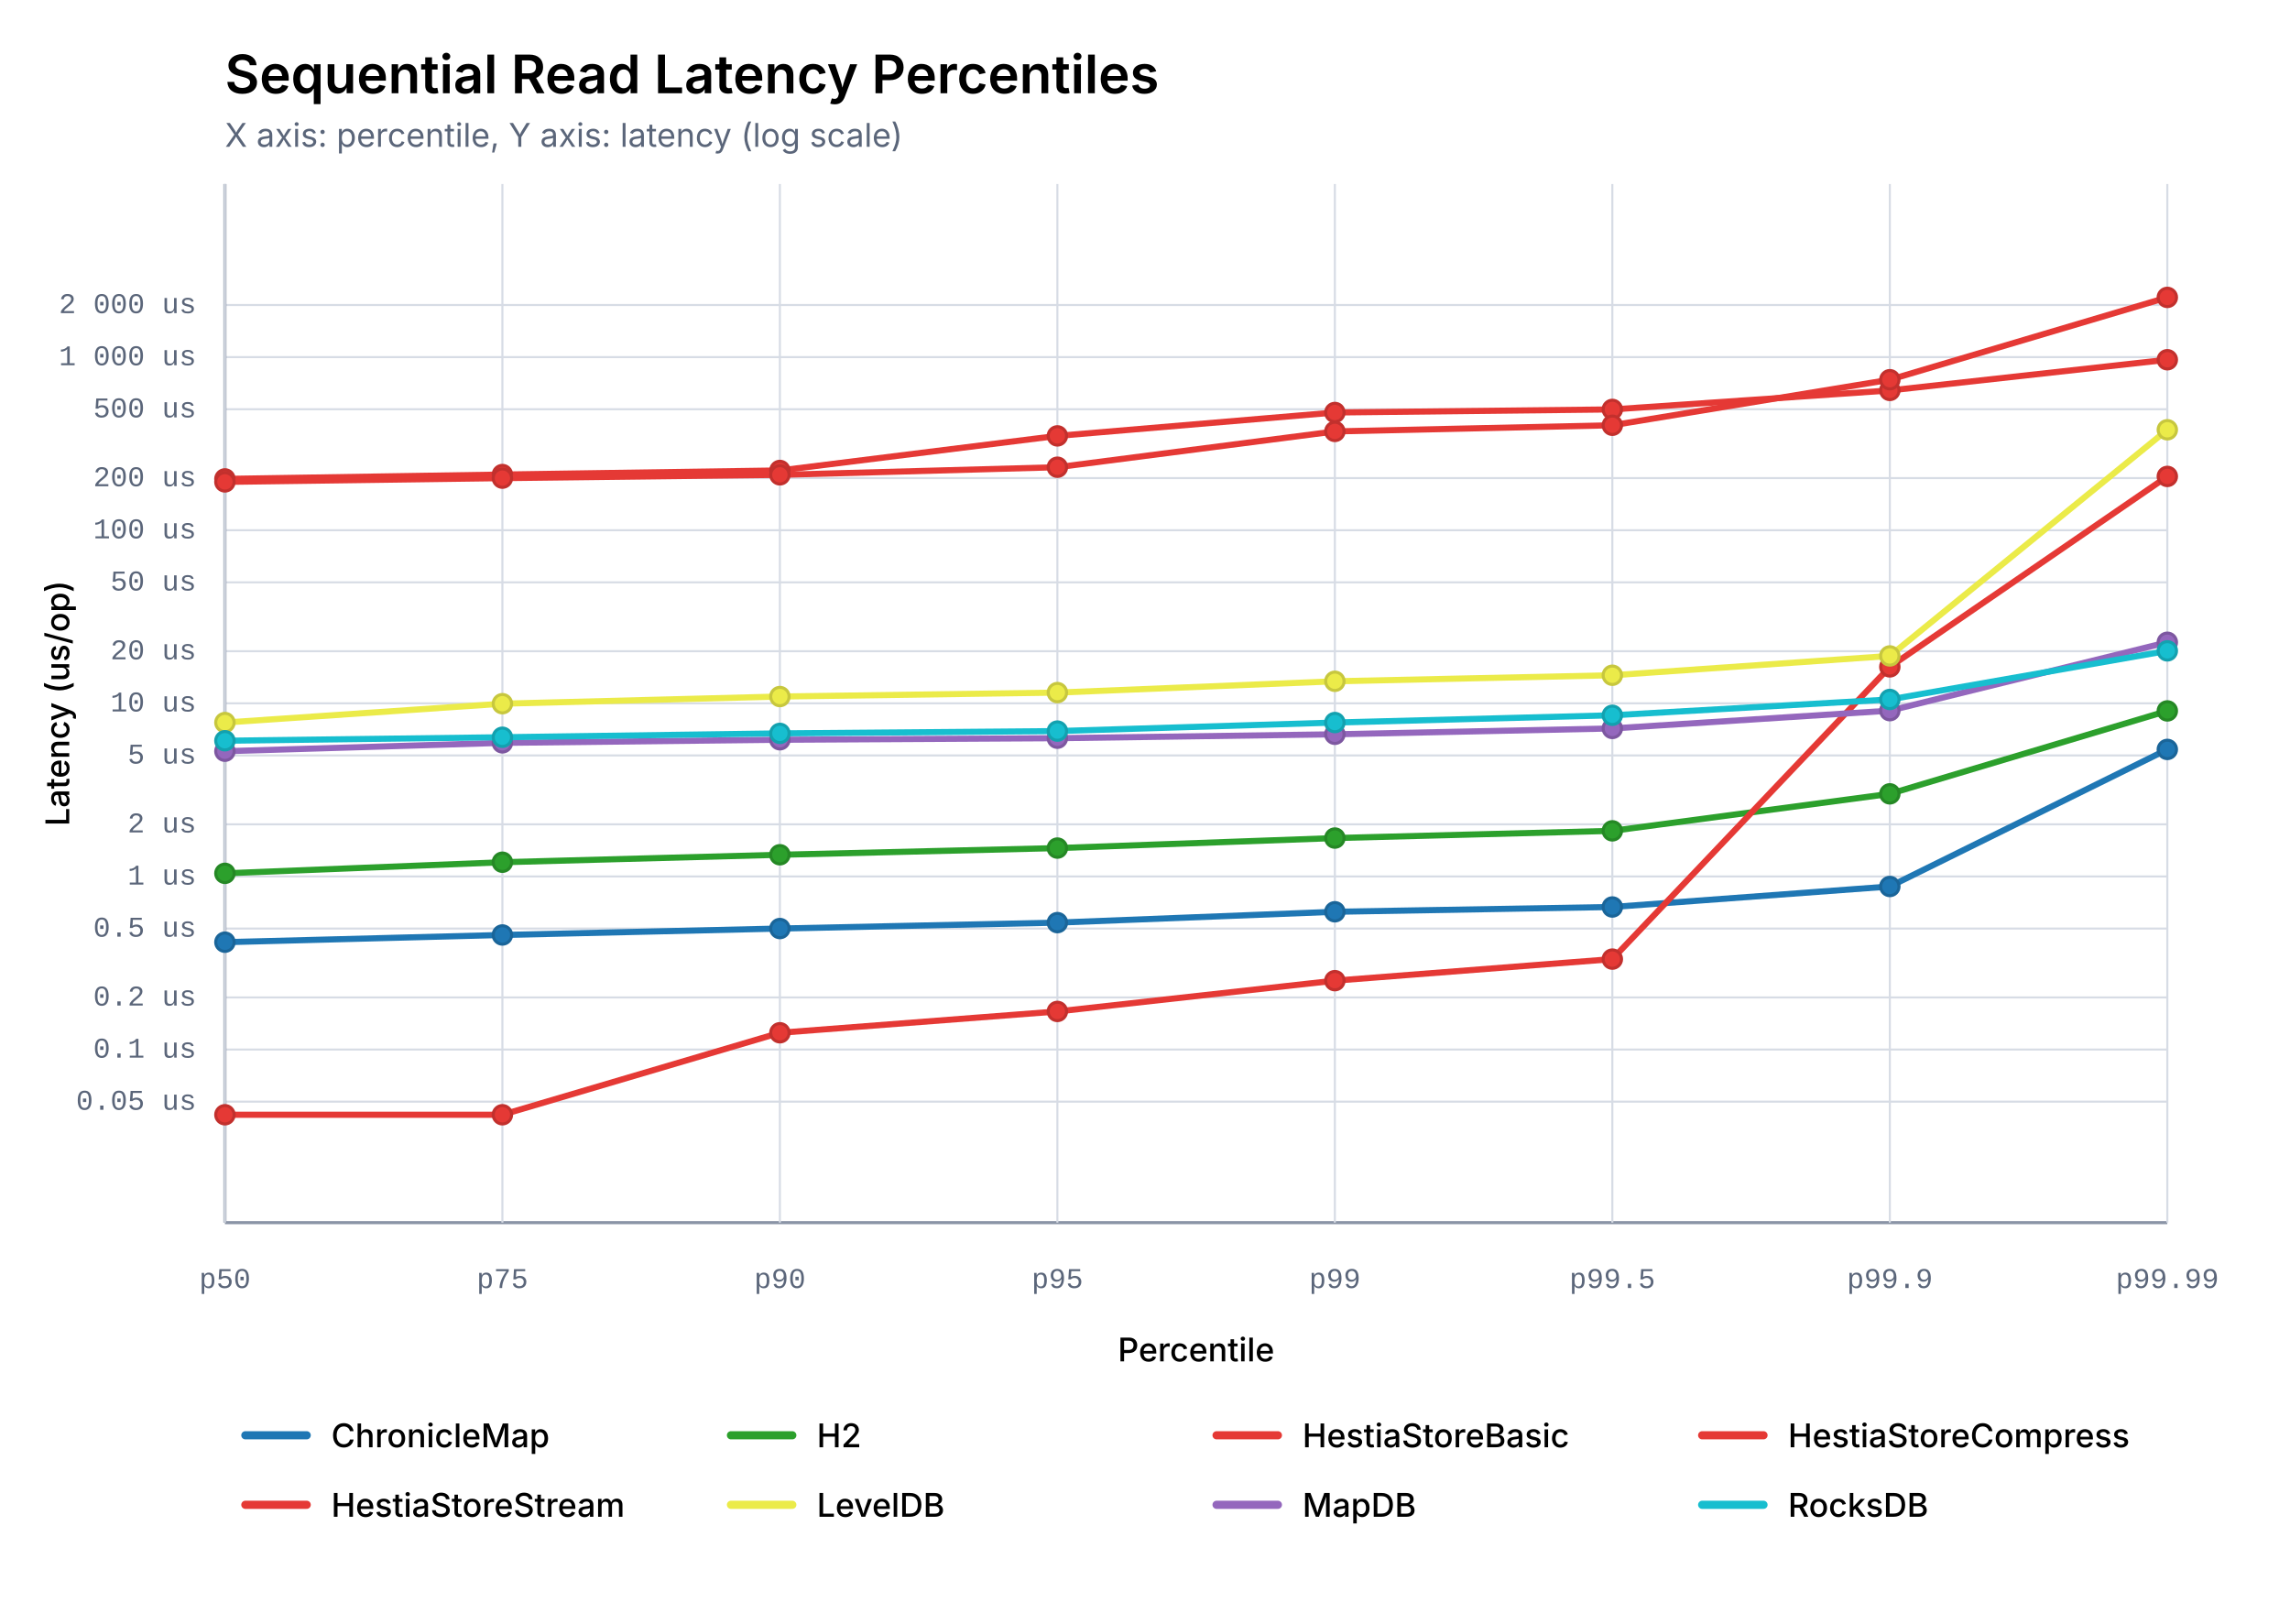
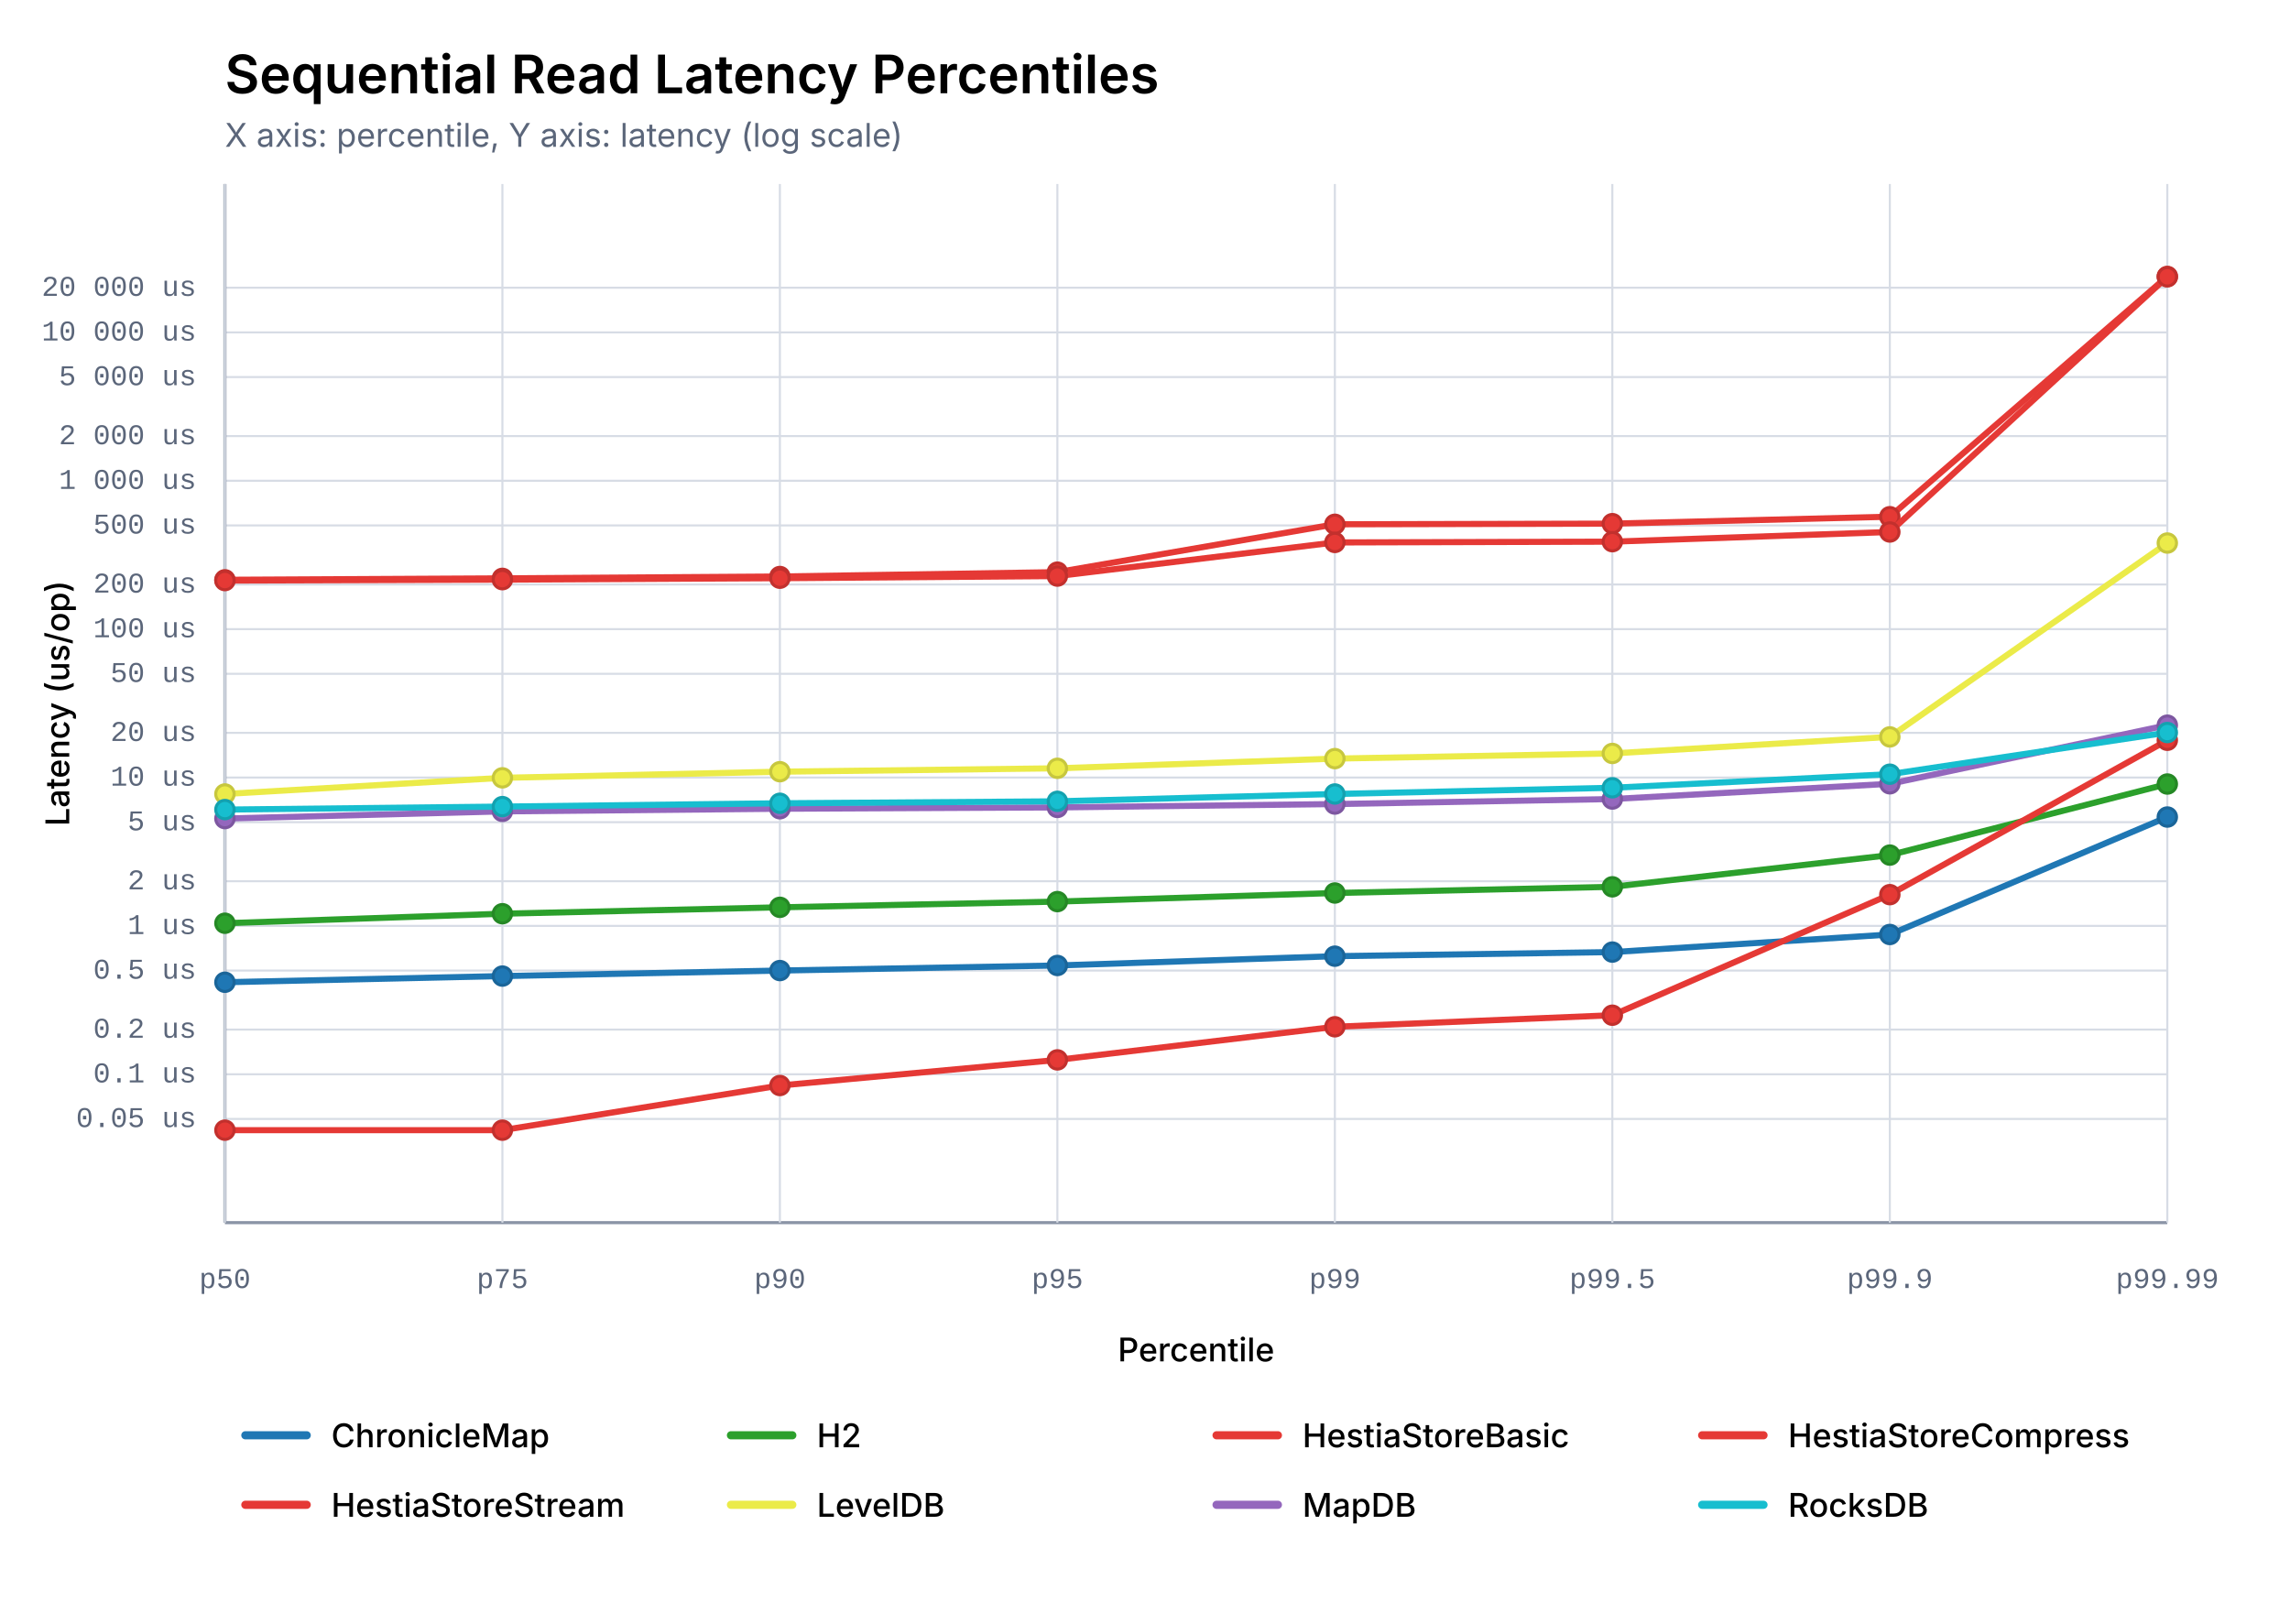
<svg xmlns="http://www.w3.org/2000/svg" width="1120" height="794" viewBox="0 0 1120 794">
  <style>
        text { fill: currentColor; dominant-baseline: middle; }
        .title { font: 600 26px "Inter", "Helvetica Neue", Arial, sans-serif; }
        .subtitle { font: 16px "Inter", "Helvetica Neue", Arial, sans-serif; fill: #5B667A; }
        .axis-label { font: 500 16px "Inter", "Helvetica Neue", Arial, sans-serif; }
        .tick { font: 14px "IBM Plex Mono", "Courier New", monospace; fill: #5B667A; }
        .legend { font: 500 16px "Inter", "Helvetica Neue", Arial, sans-serif; }
        .grid { stroke: #D7DCE5; stroke-width: 1; fill: none; }
        .axis { stroke: #8A94A6; stroke-width: 1.5; fill: none; }
    </style>
  <text class="title" x="110" y="36">Sequential Read Latency Percentiles</text>
  <text class="subtitle" x="110" y="66">X axis: percentile, Y axis: latency (log scale)</text>
-   <line class="grid" x1="110" y1="538.821" x2="1060" y2="538.821" />
-   <text class="tick" x="96" y="538.821" text-anchor="end">0.05 us</text>
-   <line class="grid" x1="110" y1="513.333" x2="1060" y2="513.333" />
-   <text class="tick" x="96" y="513.333" text-anchor="end">0.1 us</text>
-   <line class="grid" x1="110" y1="487.846" x2="1060" y2="487.846" />
-   <text class="tick" x="96" y="487.846" text-anchor="end">0.2 us</text>
-   <line class="grid" x1="110" y1="454.154" x2="1060" y2="454.154" />
-   <text class="tick" x="96" y="454.154" text-anchor="end">0.5 us</text>
-   <line class="grid" x1="110" y1="428.667" x2="1060" y2="428.667" />
-   <text class="tick" x="96" y="428.667" text-anchor="end">1 us</text>
-   <line class="grid" x1="110" y1="403.179" x2="1060" y2="403.179" />
-   <text class="tick" x="96" y="403.179" text-anchor="end">2 us</text>
-   <line class="grid" x1="110" y1="369.487" x2="1060" y2="369.487" />
-   <text class="tick" x="96" y="369.487" text-anchor="end">5 us</text>
-   <line class="grid" x1="110" y1="344.0" x2="1060" y2="344.0" />
-   <text class="tick" x="96" y="344.0" text-anchor="end">10 us</text>
-   <line class="grid" x1="110" y1="318.513" x2="1060" y2="318.513" />
-   <text class="tick" x="96" y="318.513" text-anchor="end">20 us</text>
-   <line class="grid" x1="110" y1="284.821" x2="1060" y2="284.821" />
-   <text class="tick" x="96" y="284.821" text-anchor="end">50 us</text>
-   <line class="grid" x1="110" y1="259.333" x2="1060" y2="259.333" />
-   <text class="tick" x="96" y="259.333" text-anchor="end">100 us</text>
-   <line class="grid" x1="110" y1="233.846" x2="1060" y2="233.846" />
-   <text class="tick" x="96" y="233.846" text-anchor="end">200 us</text>
-   <line class="grid" x1="110" y1="200.154" x2="1060" y2="200.154" />
-   <text class="tick" x="96" y="200.154" text-anchor="end">500 us</text>
-   <line class="grid" x1="110" y1="174.667" x2="1060" y2="174.667" />
-   <text class="tick" x="96" y="174.667" text-anchor="end">1 000 us</text>
-   <line class="grid" x1="110" y1="149.179" x2="1060" y2="149.179" />
-   <text class="tick" x="96" y="149.179" text-anchor="end">2 000 us</text>
+   <line class="grid" x1="110" y1="547.275" x2="1060" y2="547.275" />
+   <text class="tick" x="96" y="547.275" text-anchor="end">0.05 us</text>
+   <line class="grid" x1="110" y1="525.429" x2="1060" y2="525.429" />
+   <text class="tick" x="96" y="525.429" text-anchor="end">0.1 us</text>
+   <line class="grid" x1="110" y1="503.582" x2="1060" y2="503.582" />
+   <text class="tick" x="96" y="503.582" text-anchor="end">0.2 us</text>
+   <line class="grid" x1="110" y1="474.703" x2="1060" y2="474.703" />
+   <text class="tick" x="96" y="474.703" text-anchor="end">0.5 us</text>
+   <line class="grid" x1="110" y1="452.857" x2="1060" y2="452.857" />
+   <text class="tick" x="96" y="452.857" text-anchor="end">1 us</text>
+   <line class="grid" x1="110" y1="431.011" x2="1060" y2="431.011" />
+   <text class="tick" x="96" y="431.011" text-anchor="end">2 us</text>
+   <line class="grid" x1="110" y1="402.132" x2="1060" y2="402.132" />
+   <text class="tick" x="96" y="402.132" text-anchor="end">5 us</text>
+   <line class="grid" x1="110" y1="380.286" x2="1060" y2="380.286" />
+   <text class="tick" x="96" y="380.286" text-anchor="end">10 us</text>
+   <line class="grid" x1="110" y1="358.44" x2="1060" y2="358.44" />
+   <text class="tick" x="96" y="358.44" text-anchor="end">20 us</text>
+   <line class="grid" x1="110" y1="329.56" x2="1060" y2="329.56" />
+   <text class="tick" x="96" y="329.56" text-anchor="end">50 us</text>
+   <line class="grid" x1="110" y1="307.714" x2="1060" y2="307.714" />
+   <text class="tick" x="96" y="307.714" text-anchor="end">100 us</text>
+   <line class="grid" x1="110" y1="285.868" x2="1060" y2="285.868" />
+   <text class="tick" x="96" y="285.868" text-anchor="end">200 us</text>
+   <line class="grid" x1="110" y1="256.989" x2="1060" y2="256.989" />
+   <text class="tick" x="96" y="256.989" text-anchor="end">500 us</text>
+   <line class="grid" x1="110" y1="235.143" x2="1060" y2="235.143" />
+   <text class="tick" x="96" y="235.143" text-anchor="end">1 000 us</text>
+   <line class="grid" x1="110" y1="213.297" x2="1060" y2="213.297" />
+   <text class="tick" x="96" y="213.297" text-anchor="end">2 000 us</text>
+   <line class="grid" x1="110" y1="184.418" x2="1060" y2="184.418" />
+   <text class="tick" x="96" y="184.418" text-anchor="end">5 000 us</text>
+   <line class="grid" x1="110" y1="162.571" x2="1060" y2="162.571" />
+   <text class="tick" x="96" y="162.571" text-anchor="end">10 000 us</text>
+   <line class="grid" x1="110" y1="140.725" x2="1060" y2="140.725" />
+   <text class="tick" x="96" y="140.725" text-anchor="end">20 000 us</text>
  <line class="axis" x1="110" y1="598" x2="1060" y2="598" />
  <line class="axis" x1="110" y1="90" x2="110" y2="598" />
  <line class="grid" x1="110.0" y1="90" x2="110.0" y2="598" />
  <text class="tick" x="110.0" y="626" text-anchor="middle">p50</text>
  <line class="grid" x1="245.714" y1="90" x2="245.714" y2="598" />
  <text class="tick" x="245.714" y="626" text-anchor="middle">p75</text>
  <line class="grid" x1="381.429" y1="90" x2="381.429" y2="598" />
  <text class="tick" x="381.429" y="626" text-anchor="middle">p90</text>
  <line class="grid" x1="517.143" y1="90" x2="517.143" y2="598" />
  <text class="tick" x="517.143" y="626" text-anchor="middle">p95</text>
  <line class="grid" x1="652.857" y1="90" x2="652.857" y2="598" />
  <text class="tick" x="652.857" y="626" text-anchor="middle">p99</text>
  <line class="grid" x1="788.571" y1="90" x2="788.571" y2="598" />
  <text class="tick" x="788.571" y="626" text-anchor="middle">p99.5</text>
  <line class="grid" x1="924.286" y1="90" x2="924.286" y2="598" />
  <text class="tick" x="924.286" y="626" text-anchor="middle">p99.9</text>
  <line class="grid" x1="1060.0" y1="90" x2="1060.0" y2="598" />
  <text class="tick" x="1060.0" y="626" text-anchor="middle">p99.99</text>
  <text class="axis-label" x="585" y="660" text-anchor="middle">Percentile</text>
  <text class="axis-label" x="28" y="344" transform="rotate(-90 28 344)" text-anchor="middle">Latency (us/op)</text>
-   <polyline points="110.00,460.83 245.71,457.30 381.43,454.15 517.14,451.26 652.86,445.95 788.57,443.61 924.29,433.58 1060.00,366.55" fill="none" stroke="#1F77B4" stroke-width="3" stroke-linejoin="round" stroke-linecap="round" />
-   <circle cx="110.0" cy="460.828" r="4.5" fill="#1F77B4" stroke="#1A6599" stroke-width="1.5" />
-   <circle cx="245.714" cy="457.3" r="4.5" fill="#1F77B4" stroke="#1A6599" stroke-width="1.5" />
-   <circle cx="381.429" cy="454.154" r="4.5" fill="#1F77B4" stroke="#1A6599" stroke-width="1.5" />
-   <circle cx="517.143" cy="451.256" r="4.5" fill="#1F77B4" stroke="#1A6599" stroke-width="1.5" />
-   <circle cx="652.857" cy="445.949" r="4.5" fill="#1F77B4" stroke="#1A6599" stroke-width="1.5" />
-   <circle cx="788.571" cy="443.613" r="4.5" fill="#1F77B4" stroke="#1A6599" stroke-width="1.5" />
-   <circle cx="924.286" cy="433.577" r="4.5" fill="#1F77B4" stroke="#1A6599" stroke-width="1.5" />
-   <circle cx="1060.0" cy="366.549" r="4.5" fill="#1F77B4" stroke="#1A6599" stroke-width="1.5" />
-   <polyline points="110.00,427.15 245.71,421.72 381.43,418.07 517.14,414.80 652.86,409.90 788.57,406.37 924.29,388.27 1060.00,347.71" fill="none" stroke="#2CA02C" stroke-width="3" stroke-linejoin="round" stroke-linecap="round" />
-   <circle cx="110.0" cy="427.154" r="4.5" fill="#2CA02C" stroke="#258825" stroke-width="1.5" />
-   <circle cx="245.714" cy="421.718" r="4.5" fill="#2CA02C" stroke="#258825" stroke-width="1.5" />
-   <circle cx="381.429" cy="418.07" r="4.5" fill="#2CA02C" stroke="#258825" stroke-width="1.5" />
-   <circle cx="517.143" cy="414.802" r="4.5" fill="#2CA02C" stroke="#258825" stroke-width="1.5" />
-   <circle cx="652.857" cy="409.898" r="4.5" fill="#2CA02C" stroke="#258825" stroke-width="1.5" />
-   <circle cx="788.571" cy="406.366" r="4.5" fill="#2CA02C" stroke="#258825" stroke-width="1.5" />
-   <circle cx="924.286" cy="388.27" r="4.5" fill="#2CA02C" stroke="#258825" stroke-width="1.5" />
-   <circle cx="1060.0" cy="347.711" r="4.5" fill="#2CA02C" stroke="#258825" stroke-width="1.5" />
-   <polyline points="110.00,234.24 245.71,232.11 381.43,230.10 517.14,213.19 652.86,201.75 788.57,200.25 924.29,190.96 1060.00,175.95" fill="none" stroke="#E53935" stroke-width="3" stroke-linejoin="round" stroke-linecap="round" />
-   <circle cx="110.0" cy="234.236" r="4.5" fill="#E53935" stroke="#C2302D" stroke-width="1.5" />
-   <circle cx="245.714" cy="232.111" r="4.5" fill="#E53935" stroke="#C2302D" stroke-width="1.5" />
-   <circle cx="381.429" cy="230.102" r="4.5" fill="#E53935" stroke="#C2302D" stroke-width="1.5" />
-   <circle cx="517.143" cy="213.193" r="4.5" fill="#E53935" stroke="#C2302D" stroke-width="1.5" />
-   <circle cx="652.857" cy="201.753" r="4.5" fill="#E53935" stroke="#C2302D" stroke-width="1.5" />
-   <circle cx="788.571" cy="200.25" r="4.5" fill="#E53935" stroke="#C2302D" stroke-width="1.5" />
-   <circle cx="924.286" cy="190.959" r="4.5" fill="#E53935" stroke="#C2302D" stroke-width="1.5" />
-   <circle cx="1060.0" cy="175.953" r="4.5" fill="#E53935" stroke="#C2302D" stroke-width="1.5" />
-   <polyline points="110.00,235.69 245.71,233.86 381.43,232.25 517.14,228.52 652.86,211.01 788.57,208.00 924.29,185.72 1060.00,145.46" fill="none" stroke="#E53935" stroke-width="3" stroke-linejoin="round" stroke-linecap="round" />
-   <circle cx="110.0" cy="235.692" r="4.5" fill="#E53935" stroke="#C2302D" stroke-width="1.5" />
-   <circle cx="245.714" cy="233.858" r="4.5" fill="#E53935" stroke="#C2302D" stroke-width="1.5" />
-   <circle cx="381.429" cy="232.246" r="4.5" fill="#E53935" stroke="#C2302D" stroke-width="1.5" />
-   <circle cx="517.143" cy="228.521" r="4.5" fill="#E53935" stroke="#C2302D" stroke-width="1.5" />
-   <circle cx="652.857" cy="211.005" r="4.5" fill="#E53935" stroke="#C2302D" stroke-width="1.5" />
-   <circle cx="788.571" cy="207.996" r="4.5" fill="#E53935" stroke="#C2302D" stroke-width="1.5" />
-   <circle cx="924.286" cy="185.721" r="4.5" fill="#E53935" stroke="#C2302D" stroke-width="1.5" />
-   <circle cx="1060.0" cy="145.46" r="4.5" fill="#E53935" stroke="#C2302D" stroke-width="1.5" />
-   <polyline points="110.00,545.23 245.71,545.23 381.43,505.13 517.14,494.70 652.86,479.64 788.57,469.10 924.29,326.17 1060.00,233.02" fill="none" stroke="#E53935" stroke-width="3" stroke-linejoin="round" stroke-linecap="round" />
-   <circle cx="110.0" cy="545.232" r="4.5" fill="#E53935" stroke="#C2302D" stroke-width="1.5" />
-   <circle cx="245.714" cy="545.232" r="4.5" fill="#E53935" stroke="#C2302D" stroke-width="1.5" />
-   <circle cx="381.429" cy="505.128" r="4.5" fill="#E53935" stroke="#C2302D" stroke-width="1.5" />
-   <circle cx="517.143" cy="494.698" r="4.5" fill="#E53935" stroke="#C2302D" stroke-width="1.5" />
-   <circle cx="652.857" cy="479.641" r="4.5" fill="#E53935" stroke="#C2302D" stroke-width="1.5" />
-   <circle cx="788.571" cy="469.1" r="4.5" fill="#E53935" stroke="#C2302D" stroke-width="1.5" />
-   <circle cx="924.286" cy="326.17" r="4.5" fill="#E53935" stroke="#C2302D" stroke-width="1.5" />
-   <circle cx="1060.0" cy="233.02" r="4.5" fill="#E53935" stroke="#C2302D" stroke-width="1.5" />
-   <polyline points="110.00,353.40 245.71,344.18 381.43,340.68 517.14,338.75 652.86,333.22 788.57,330.27 924.29,320.82 1060.00,210.20" fill="none" stroke="#ebeb49" stroke-width="3" stroke-linejoin="round" stroke-linecap="round" />
-   <circle cx="110.0" cy="353.401" r="4.5" fill="#ebeb49" stroke="#C7C73E" stroke-width="1.5" />
-   <circle cx="245.714" cy="344.177" r="4.5" fill="#ebeb49" stroke="#C7C73E" stroke-width="1.5" />
-   <circle cx="381.429" cy="340.683" r="4.5" fill="#ebeb49" stroke="#C7C73E" stroke-width="1.5" />
-   <circle cx="517.143" cy="338.746" r="4.5" fill="#ebeb49" stroke="#C7C73E" stroke-width="1.5" />
-   <circle cx="652.857" cy="333.217" r="4.5" fill="#ebeb49" stroke="#C7C73E" stroke-width="1.5" />
-   <circle cx="788.571" cy="330.267" r="4.5" fill="#ebeb49" stroke="#C7C73E" stroke-width="1.5" />
-   <circle cx="924.286" cy="320.819" r="4.5" fill="#ebeb49" stroke="#C7C73E" stroke-width="1.5" />
-   <circle cx="1060.0" cy="210.205" r="4.5" fill="#ebeb49" stroke="#C7C73E" stroke-width="1.5" />
-   <polyline points="110.00,367.43 245.71,363.33 381.43,361.82 517.14,361.06 652.86,359.15 788.57,356.28 924.29,347.58 1060.00,314.14" fill="none" stroke="#9467BD" stroke-width="3" stroke-linejoin="round" stroke-linecap="round" />
-   <circle cx="110.0" cy="367.428" r="4.5" fill="#9467BD" stroke="#7D57A0" stroke-width="1.5" />
-   <circle cx="245.714" cy="363.326" r="4.5" fill="#9467BD" stroke="#7D57A0" stroke-width="1.5" />
-   <circle cx="381.429" cy="361.815" r="4.5" fill="#9467BD" stroke="#7D57A0" stroke-width="1.5" />
-   <circle cx="517.143" cy="361.059" r="4.5" fill="#9467BD" stroke="#7D57A0" stroke-width="1.5" />
-   <circle cx="652.857" cy="359.145" r="4.5" fill="#9467BD" stroke="#7D57A0" stroke-width="1.5" />
-   <circle cx="788.571" cy="356.284" r="4.5" fill="#9467BD" stroke="#7D57A0" stroke-width="1.5" />
-   <circle cx="924.286" cy="347.581" r="4.5" fill="#9467BD" stroke="#7D57A0" stroke-width="1.5" />
-   <circle cx="1060.0" cy="314.136" r="4.5" fill="#9467BD" stroke="#7D57A0" stroke-width="1.5" />
-   <polyline points="110.00,362.30 245.71,360.59 381.43,358.70 517.14,357.58 652.86,353.40 788.57,349.85 924.29,342.11 1060.00,318.34" fill="none" stroke="#17BECF" stroke-width="3" stroke-linejoin="round" stroke-linecap="round" />
-   <circle cx="110.0" cy="362.296" r="4.5" fill="#17BECF" stroke="#13A1AF" stroke-width="1.5" />
-   <circle cx="245.714" cy="360.594" r="4.5" fill="#17BECF" stroke="#13A1AF" stroke-width="1.5" />
-   <circle cx="381.429" cy="358.704" r="4.5" fill="#17BECF" stroke="#13A1AF" stroke-width="1.5" />
-   <circle cx="517.143" cy="357.58" r="4.5" fill="#17BECF" stroke="#13A1AF" stroke-width="1.5" />
-   <circle cx="652.857" cy="353.401" r="4.5" fill="#17BECF" stroke="#13A1AF" stroke-width="1.5" />
-   <circle cx="788.571" cy="349.855" r="4.5" fill="#17BECF" stroke="#13A1AF" stroke-width="1.5" />
-   <circle cx="924.286" cy="342.108" r="4.5" fill="#17BECF" stroke="#13A1AF" stroke-width="1.5" />
-   <circle cx="1060.0" cy="318.337" r="4.5" fill="#17BECF" stroke="#13A1AF" stroke-width="1.5" />
+   <polyline points="110.00,480.42 245.71,477.40 381.43,474.70 517.14,472.22 652.86,467.67 788.57,465.67 924.29,457.07 1060.00,399.61" fill="none" stroke="#1F77B4" stroke-width="3" stroke-linejoin="round" stroke-linecap="round" />
+   <circle cx="110.0" cy="480.424" r="4.5" fill="#1F77B4" stroke="#1A6599" stroke-width="1.5" />
+   <circle cx="245.714" cy="477.4" r="4.5" fill="#1F77B4" stroke="#1A6599" stroke-width="1.5" />
+   <circle cx="381.429" cy="474.703" r="4.5" fill="#1F77B4" stroke="#1A6599" stroke-width="1.5" />
+   <circle cx="517.143" cy="472.219" r="4.5" fill="#1F77B4" stroke="#1A6599" stroke-width="1.5" />
+   <circle cx="652.857" cy="467.67" r="4.5" fill="#1F77B4" stroke="#1A6599" stroke-width="1.5" />
+   <circle cx="788.571" cy="465.668" r="4.5" fill="#1F77B4" stroke="#1A6599" stroke-width="1.5" />
+   <circle cx="924.286" cy="457.066" r="4.5" fill="#1F77B4" stroke="#1A6599" stroke-width="1.5" />
+   <circle cx="1060.0" cy="399.613" r="4.5" fill="#1F77B4" stroke="#1A6599" stroke-width="1.5" />
+   <polyline points="110.00,451.56 245.71,446.90 381.43,443.77 517.14,440.97 652.86,436.77 788.57,433.74 924.29,418.23 1060.00,383.47" fill="none" stroke="#2CA02C" stroke-width="3" stroke-linejoin="round" stroke-linecap="round" />
+   <circle cx="110.0" cy="451.56" r="4.5" fill="#2CA02C" stroke="#258825" stroke-width="1.5" />
+   <circle cx="245.714" cy="446.901" r="4.5" fill="#2CA02C" stroke="#258825" stroke-width="1.5" />
+   <circle cx="381.429" cy="443.774" r="4.5" fill="#2CA02C" stroke="#258825" stroke-width="1.5" />
+   <circle cx="517.143" cy="440.973" r="4.5" fill="#2CA02C" stroke="#258825" stroke-width="1.5" />
+   <circle cx="652.857" cy="436.77" r="4.5" fill="#2CA02C" stroke="#258825" stroke-width="1.5" />
+   <circle cx="788.571" cy="433.742" r="4.5" fill="#2CA02C" stroke="#258825" stroke-width="1.5" />
+   <circle cx="924.286" cy="418.232" r="4.5" fill="#2CA02C" stroke="#258825" stroke-width="1.5" />
+   <circle cx="1060.0" cy="383.467" r="4.5" fill="#2CA02C" stroke="#258825" stroke-width="1.5" />
+   <polyline points="110.00,283.58 245.71,282.88 381.43,281.97 517.14,279.84 652.86,256.43 788.57,256.12 924.29,252.73 1060.00,135.21" fill="none" stroke="#E53935" stroke-width="3" stroke-linejoin="round" stroke-linecap="round" />
+   <circle cx="110.0" cy="283.583" r="4.5" fill="#E53935" stroke="#C2302D" stroke-width="1.5" />
+   <circle cx="245.714" cy="282.878" r="4.5" fill="#E53935" stroke="#C2302D" stroke-width="1.5" />
+   <circle cx="381.429" cy="281.974" r="4.5" fill="#E53935" stroke="#C2302D" stroke-width="1.5" />
+   <circle cx="517.143" cy="279.837" r="4.5" fill="#E53935" stroke="#C2302D" stroke-width="1.5" />
+   <circle cx="652.857" cy="256.431" r="4.5" fill="#E53935" stroke="#C2302D" stroke-width="1.5" />
+   <circle cx="788.571" cy="256.116" r="4.5" fill="#E53935" stroke="#C2302D" stroke-width="1.5" />
+   <circle cx="924.286" cy="252.726" r="4.5" fill="#E53935" stroke="#C2302D" stroke-width="1.5" />
+   <circle cx="1060.0" cy="135.213" r="4.5" fill="#E53935" stroke="#C2302D" stroke-width="1.5" />
+   <polyline points="110.00,283.96 245.71,283.51 381.43,282.80 517.14,281.76 652.86,265.31 788.57,264.93 924.29,260.20 1060.00,135.39" fill="none" stroke="#E53935" stroke-width="3" stroke-linejoin="round" stroke-linecap="round" />
+   <circle cx="110.0" cy="283.96" r="4.5" fill="#E53935" stroke="#C2302D" stroke-width="1.5" />
+   <circle cx="245.714" cy="283.508" r="4.5" fill="#E53935" stroke="#C2302D" stroke-width="1.5" />
+   <circle cx="381.429" cy="282.805" r="4.5" fill="#E53935" stroke="#C2302D" stroke-width="1.5" />
+   <circle cx="517.143" cy="281.761" r="4.5" fill="#E53935" stroke="#C2302D" stroke-width="1.5" />
+   <circle cx="652.857" cy="265.309" r="4.5" fill="#E53935" stroke="#C2302D" stroke-width="1.5" />
+   <circle cx="788.571" cy="264.933" r="4.5" fill="#E53935" stroke="#C2302D" stroke-width="1.5" />
+   <circle cx="924.286" cy="260.199" r="4.5" fill="#E53935" stroke="#C2302D" stroke-width="1.5" />
+   <circle cx="1060.0" cy="135.387" r="4.5" fill="#E53935" stroke="#C2302D" stroke-width="1.5" />
+   <polyline points="110.00,552.77 245.71,552.77 381.43,530.92 517.14,518.40 652.86,502.20 788.57,496.55 924.29,437.57 1060.00,362.07" fill="none" stroke="#E53935" stroke-width="3" stroke-linejoin="round" stroke-linecap="round" />
+   <circle cx="110.0" cy="552.77" r="4.5" fill="#E53935" stroke="#C2302D" stroke-width="1.5" />
+   <circle cx="245.714" cy="552.77" r="4.5" fill="#E53935" stroke="#C2302D" stroke-width="1.5" />
+   <circle cx="381.429" cy="530.924" r="4.5" fill="#E53935" stroke="#C2302D" stroke-width="1.5" />
+   <circle cx="517.143" cy="518.396" r="4.5" fill="#E53935" stroke="#C2302D" stroke-width="1.5" />
+   <circle cx="652.857" cy="502.195" r="4.5" fill="#E53935" stroke="#C2302D" stroke-width="1.5" />
+   <circle cx="788.571" cy="496.549" r="4.5" fill="#E53935" stroke="#C2302D" stroke-width="1.5" />
+   <circle cx="924.286" cy="437.575" r="4.5" fill="#E53935" stroke="#C2302D" stroke-width="1.5" />
+   <circle cx="1060.0" cy="362.07" r="4.5" fill="#E53935" stroke="#C2302D" stroke-width="1.5" />
+   <polyline points="110.00,388.34 245.71,380.44 381.43,377.44 517.14,375.78 652.86,371.04 788.57,368.51 924.29,360.42 1060.00,265.60" fill="none" stroke="#ebeb49" stroke-width="3" stroke-linejoin="round" stroke-linecap="round" />
+   <circle cx="110.0" cy="388.344" r="4.5" fill="#ebeb49" stroke="#C7C73E" stroke-width="1.5" />
+   <circle cx="245.714" cy="380.437" r="4.5" fill="#ebeb49" stroke="#C7C73E" stroke-width="1.5" />
+   <circle cx="381.429" cy="377.443" r="4.5" fill="#ebeb49" stroke="#C7C73E" stroke-width="1.5" />
+   <circle cx="517.143" cy="375.782" r="4.5" fill="#ebeb49" stroke="#C7C73E" stroke-width="1.5" />
+   <circle cx="652.857" cy="371.043" r="4.5" fill="#ebeb49" stroke="#C7C73E" stroke-width="1.5" />
+   <circle cx="788.571" cy="368.514" r="4.5" fill="#ebeb49" stroke="#C7C73E" stroke-width="1.5" />
+   <circle cx="924.286" cy="360.417" r="4.5" fill="#ebeb49" stroke="#C7C73E" stroke-width="1.5" />
+   <circle cx="1060.0" cy="265.604" r="4.5" fill="#ebeb49" stroke="#C7C73E" stroke-width="1.5" />
+   <polyline points="110.00,400.37 245.71,396.85 381.43,395.56 517.14,394.91 652.86,393.27 788.57,390.81 924.29,383.36 1060.00,354.69" fill="none" stroke="#9467BD" stroke-width="3" stroke-linejoin="round" stroke-linecap="round" />
+   <circle cx="110.0" cy="400.367" r="4.5" fill="#9467BD" stroke="#7D57A0" stroke-width="1.5" />
+   <circle cx="245.714" cy="396.851" r="4.5" fill="#9467BD" stroke="#7D57A0" stroke-width="1.5" />
+   <circle cx="381.429" cy="395.556" r="4.5" fill="#9467BD" stroke="#7D57A0" stroke-width="1.5" />
+   <circle cx="517.143" cy="394.908" r="4.5" fill="#9467BD" stroke="#7D57A0" stroke-width="1.5" />
+   <circle cx="652.857" cy="393.267" r="4.5" fill="#9467BD" stroke="#7D57A0" stroke-width="1.5" />
+   <circle cx="788.571" cy="390.815" r="4.5" fill="#9467BD" stroke="#7D57A0" stroke-width="1.5" />
+   <circle cx="924.286" cy="383.355" r="4.5" fill="#9467BD" stroke="#7D57A0" stroke-width="1.5" />
+   <circle cx="1060.0" cy="354.688" r="4.5" fill="#9467BD" stroke="#7D57A0" stroke-width="1.5" />
+   <polyline points="110.00,395.97 245.71,394.51 381.43,392.89 517.14,391.93 652.86,388.34 788.57,385.30 924.29,378.66 1060.00,358.29" fill="none" stroke="#17BECF" stroke-width="3" stroke-linejoin="round" stroke-linecap="round" />
+   <circle cx="110.0" cy="395.968" r="4.5" fill="#17BECF" stroke="#13A1AF" stroke-width="1.5" />
+   <circle cx="245.714" cy="394.509" r="4.5" fill="#17BECF" stroke="#13A1AF" stroke-width="1.5" />
+   <circle cx="381.429" cy="392.889" r="4.5" fill="#17BECF" stroke="#13A1AF" stroke-width="1.5" />
+   <circle cx="517.143" cy="391.926" r="4.5" fill="#17BECF" stroke="#13A1AF" stroke-width="1.5" />
+   <circle cx="652.857" cy="388.344" r="4.5" fill="#17BECF" stroke="#13A1AF" stroke-width="1.5" />
+   <circle cx="788.571" cy="385.304" r="4.5" fill="#17BECF" stroke="#13A1AF" stroke-width="1.5" />
+   <circle cx="924.286" cy="378.664" r="4.5" fill="#17BECF" stroke="#13A1AF" stroke-width="1.5" />
+   <circle cx="1060.0" cy="358.289" r="4.5" fill="#17BECF" stroke="#13A1AF" stroke-width="1.5" />
  <line x1="120.0" y1="702.0" x2="150.0" y2="702.0" stroke="#1F77B4" stroke-width="4" stroke-linecap="round" />
  <text class="legend" x="162.0" y="702.0">ChronicleMap</text>
  <line x1="357.5" y1="702.0" x2="387.5" y2="702.0" stroke="#2CA02C" stroke-width="4" stroke-linecap="round" />
  <text class="legend" x="399.5" y="702.0">H2</text>
  <line x1="595.0" y1="702.0" x2="625.0" y2="702.0" stroke="#E53935" stroke-width="4" stroke-linecap="round" />
  <text class="legend" x="637.0" y="702.0">HestiaStoreBasic</text>
  <line x1="832.5" y1="702.0" x2="862.5" y2="702.0" stroke="#E53935" stroke-width="4" stroke-linecap="round" />
  <text class="legend" x="874.5" y="702.0">HestiaStoreCompress</text>
  <line x1="120.0" y1="736.0" x2="150.0" y2="736.0" stroke="#E53935" stroke-width="4" stroke-linecap="round" />
  <text class="legend" x="162.0" y="736.0">HestiaStoreStream</text>
  <line x1="357.5" y1="736.0" x2="387.5" y2="736.0" stroke="#ebeb49" stroke-width="4" stroke-linecap="round" />
  <text class="legend" x="399.5" y="736.0">LevelDB</text>
  <line x1="595.0" y1="736.0" x2="625.0" y2="736.0" stroke="#9467BD" stroke-width="4" stroke-linecap="round" />
  <text class="legend" x="637.0" y="736.0">MapDB</text>
  <line x1="832.5" y1="736.0" x2="862.5" y2="736.0" stroke="#17BECF" stroke-width="4" stroke-linecap="round" />
  <text class="legend" x="874.5" y="736.0">RocksDB</text>
</svg>
